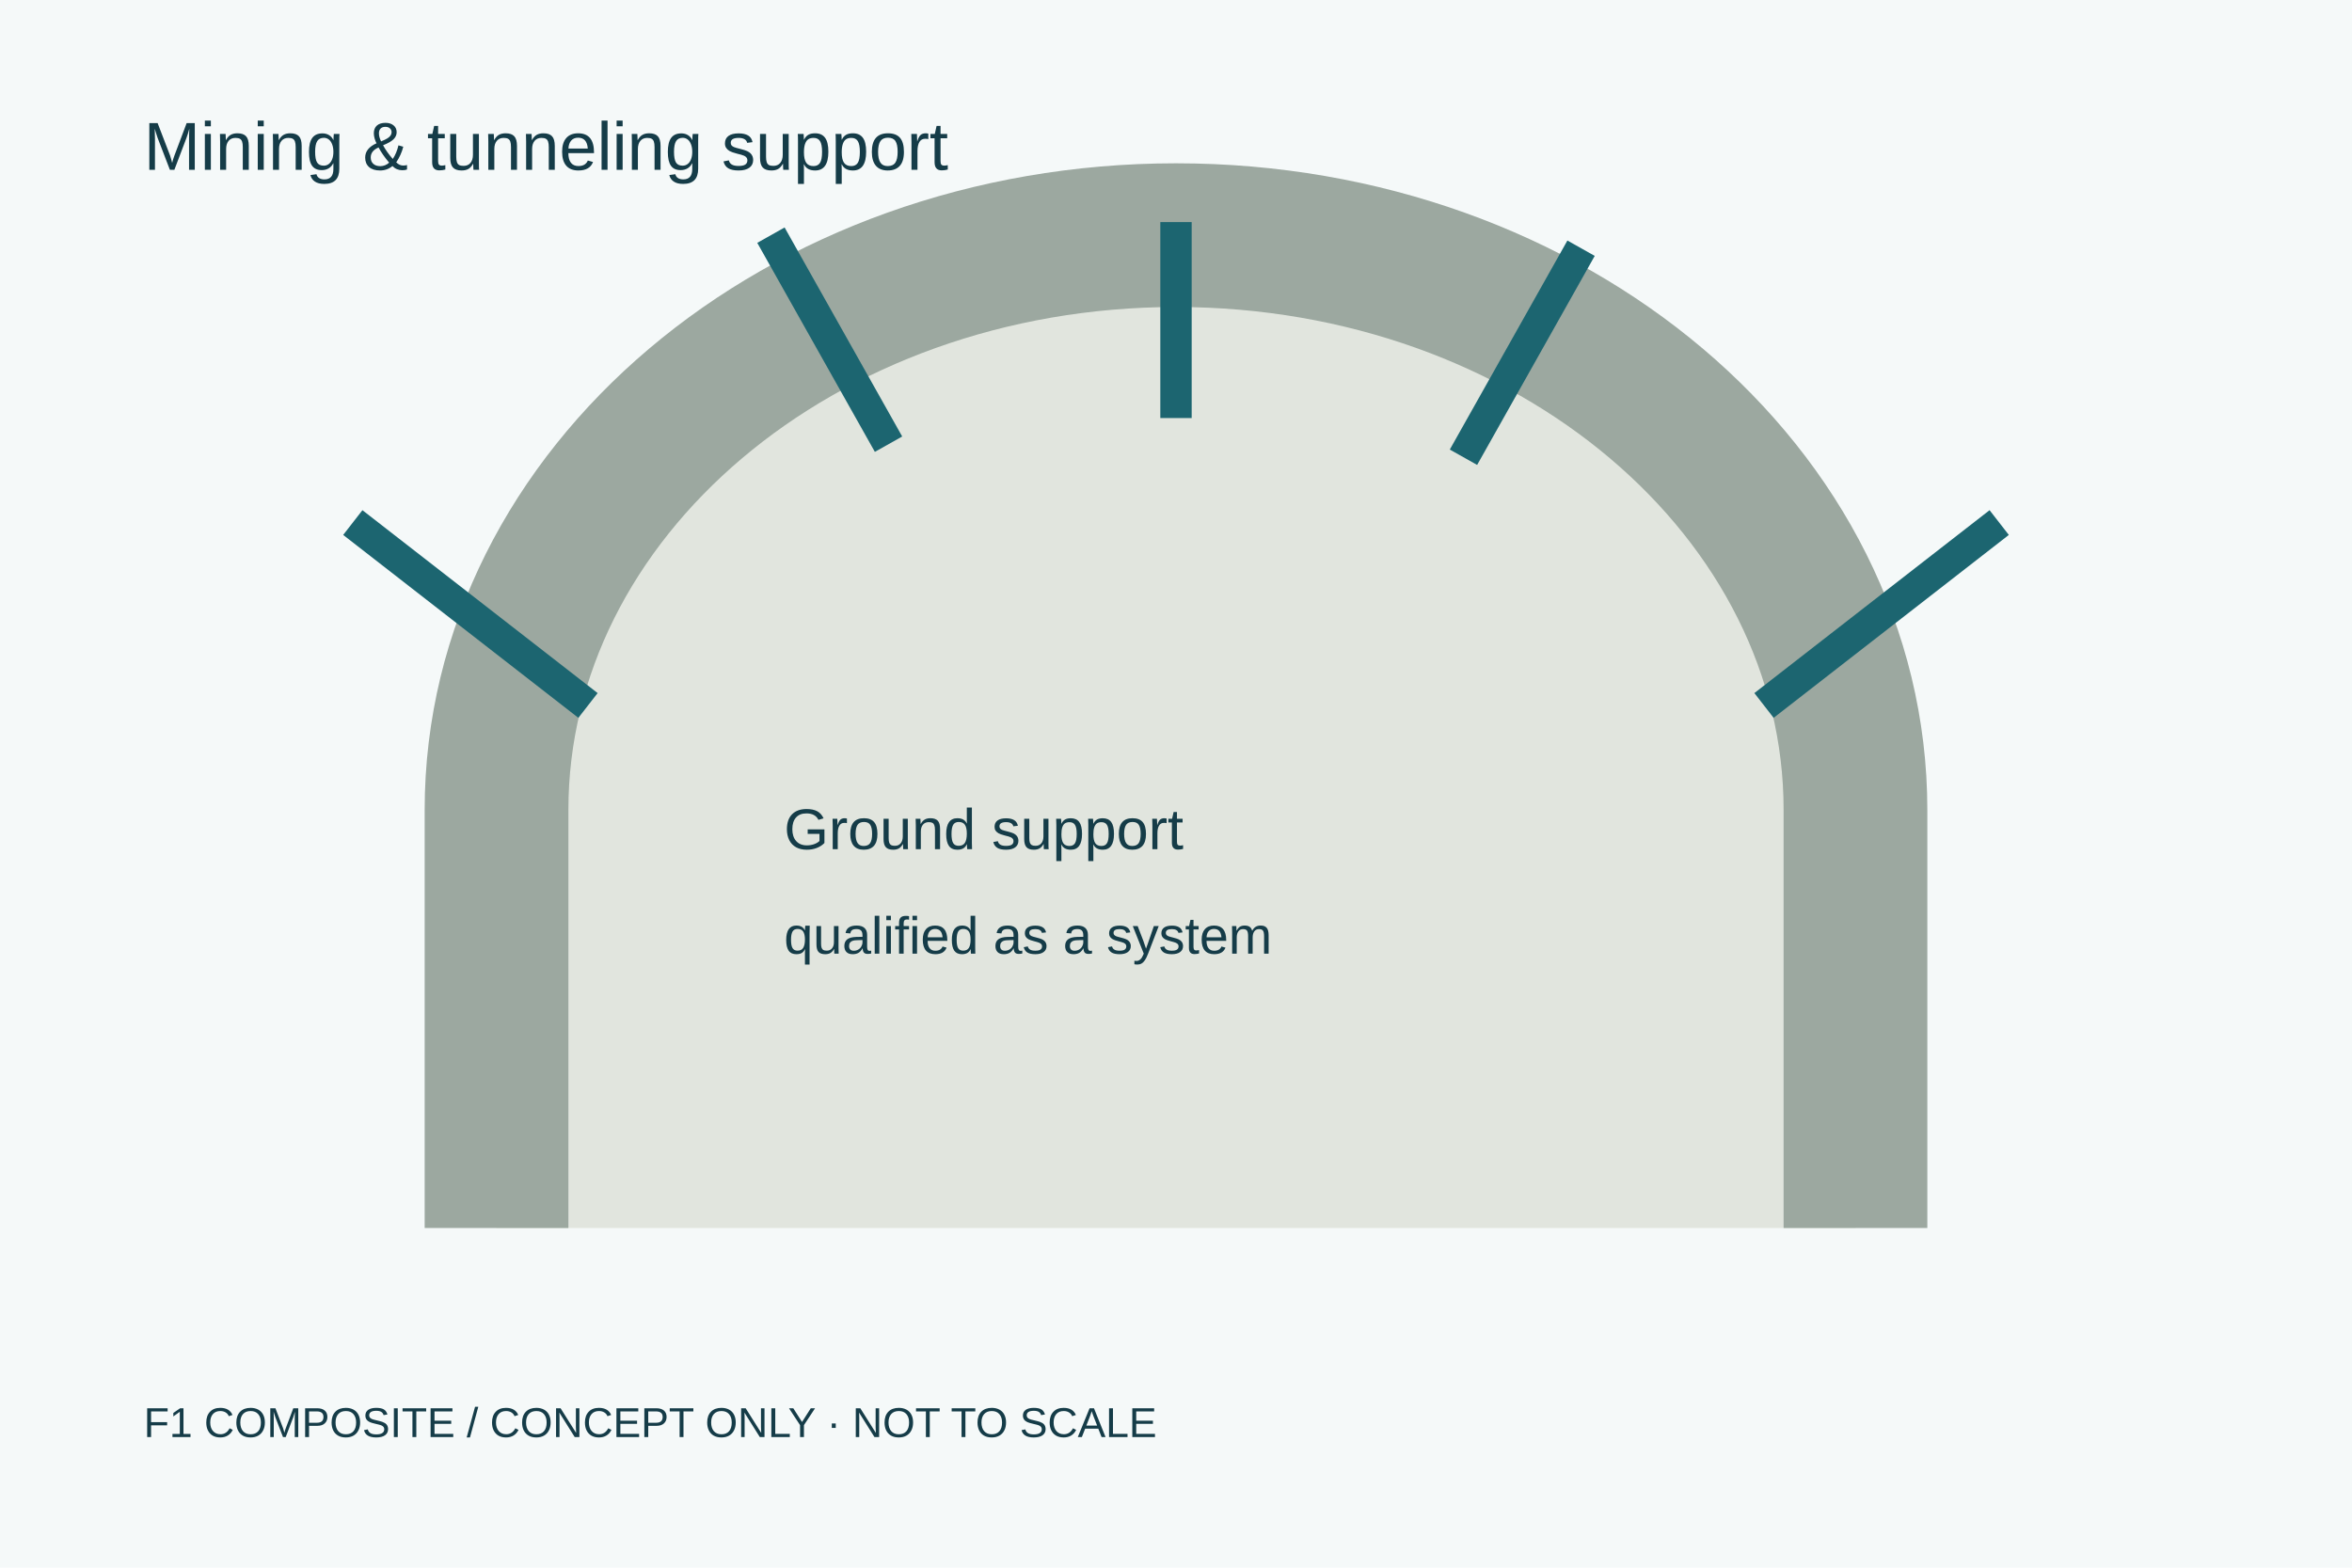
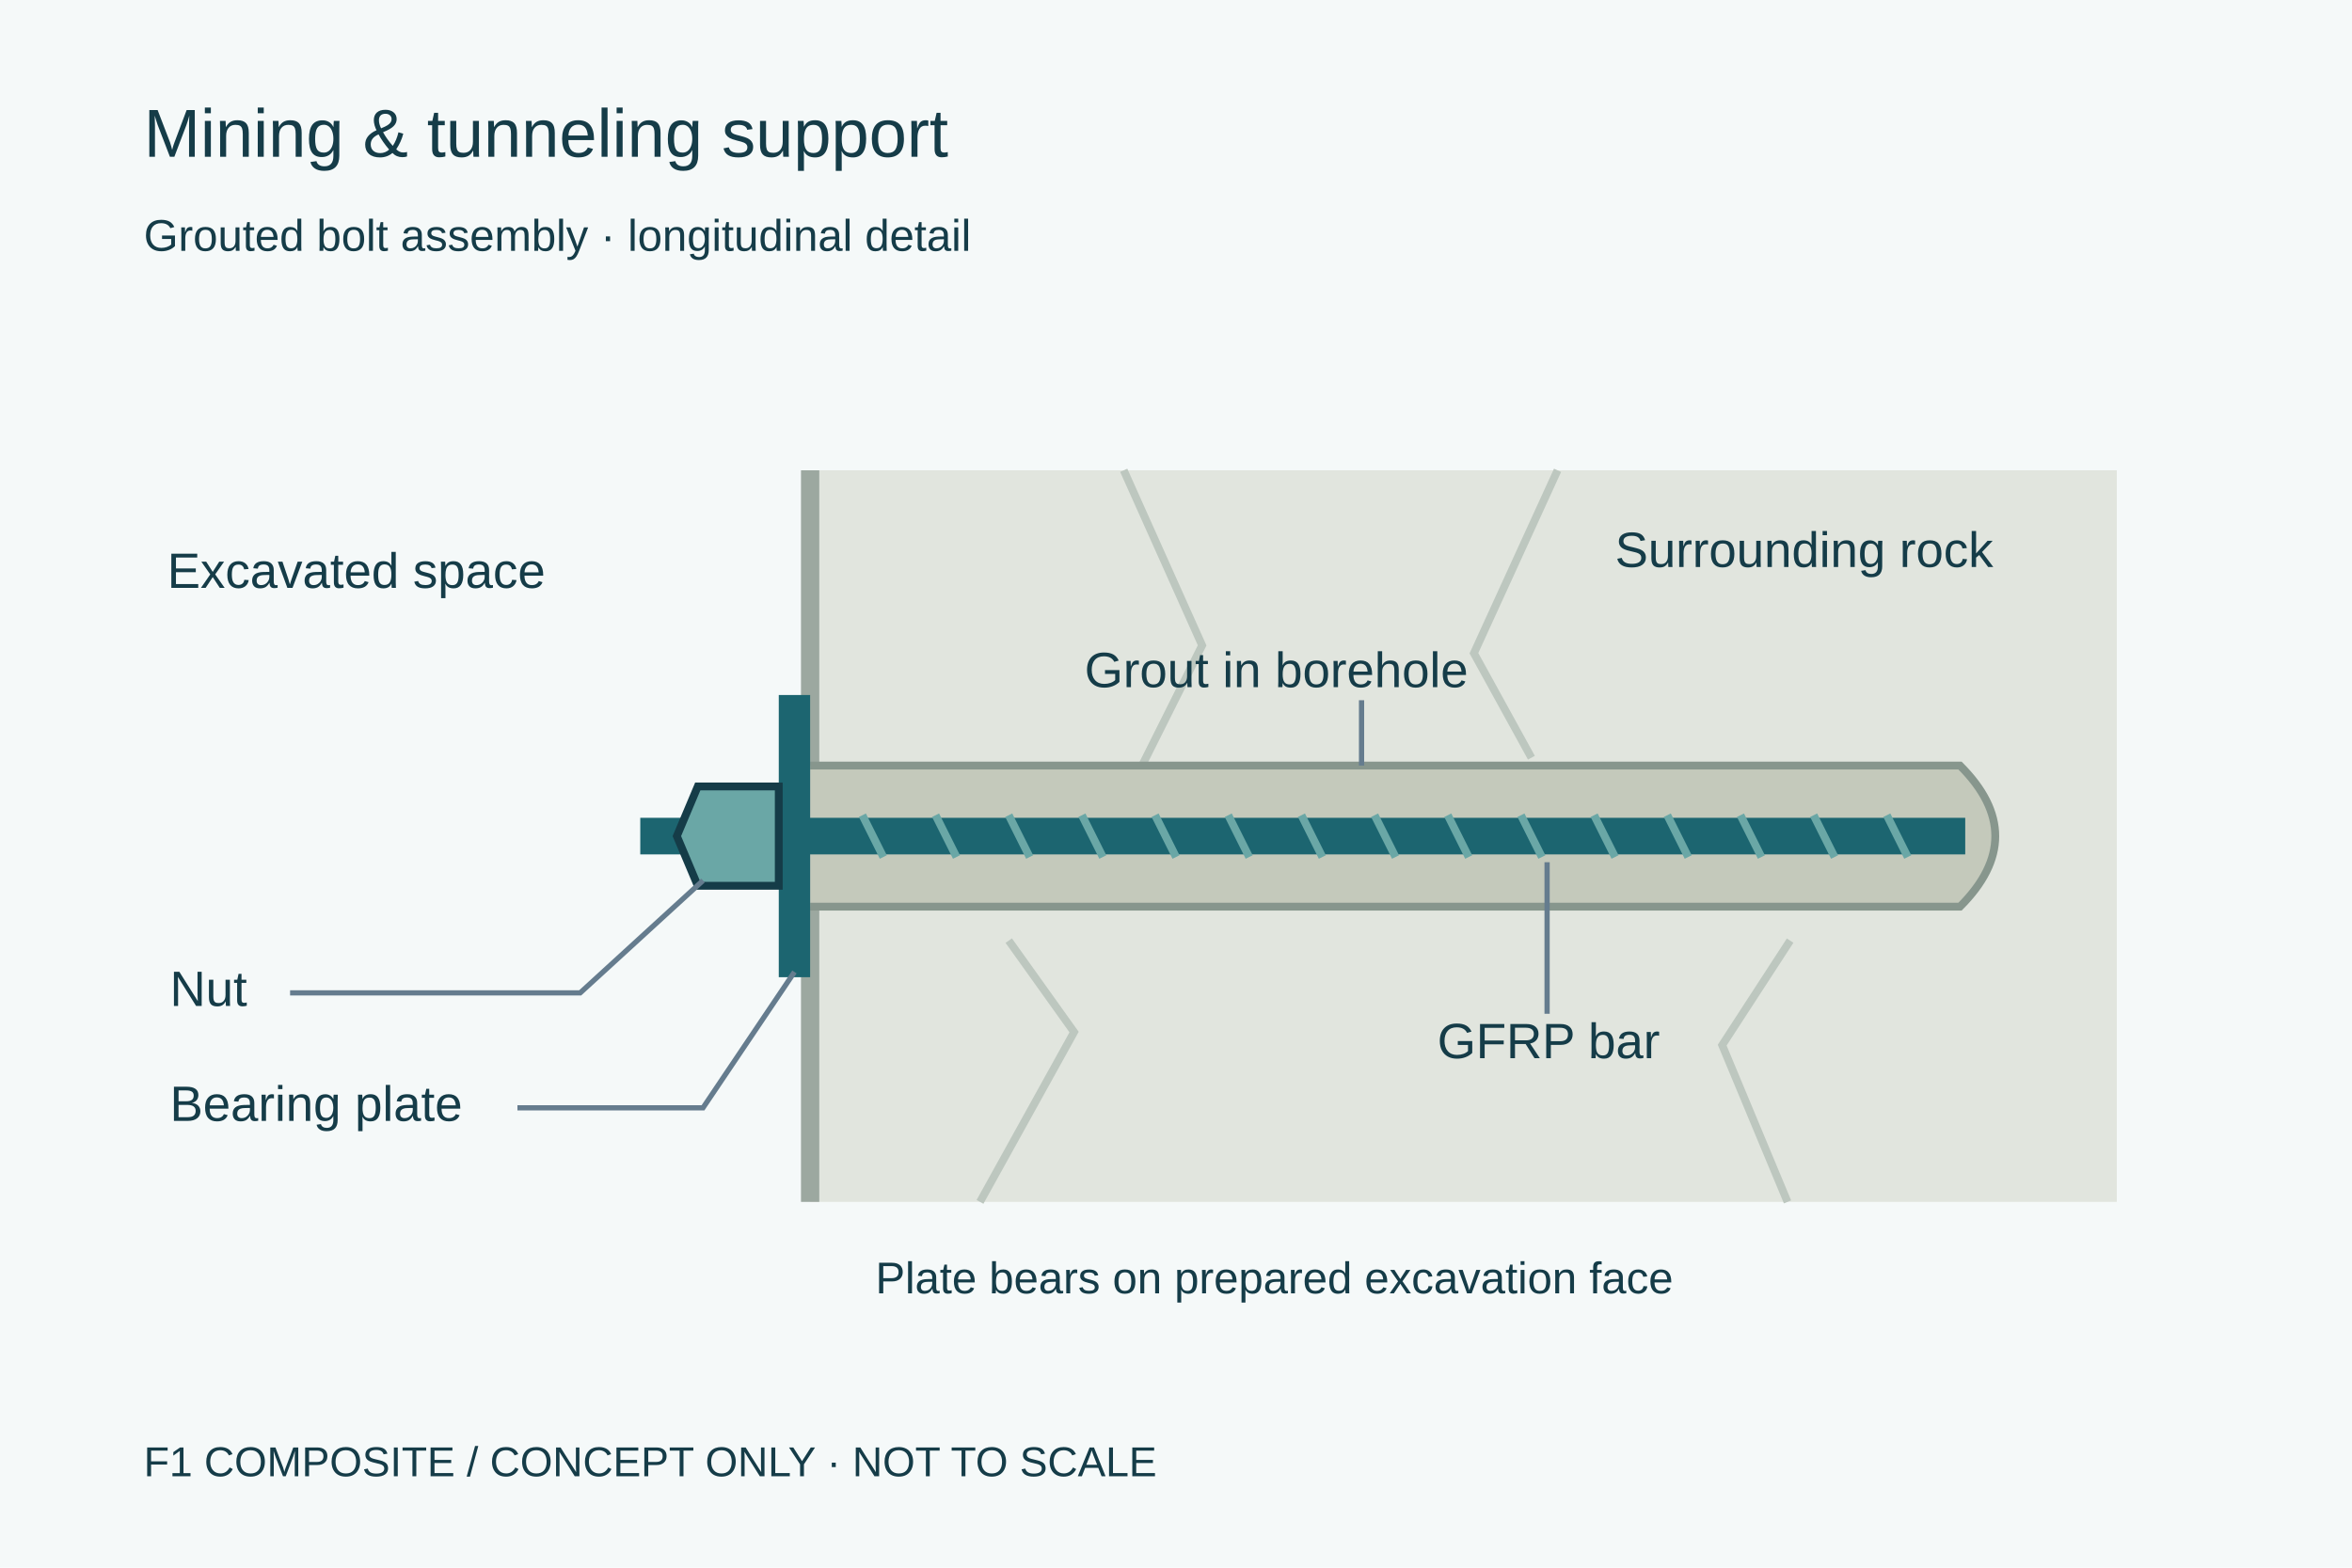
- <svg xmlns="http://www.w3.org/2000/svg" viewBox="0 0 900 600" width="900" height="600">
+ <svg xmlns="http://www.w3.org/2000/svg" viewBox="0 0 900 600" width="900" height="600" role="img" aria-labelledby="title desc">
  <rect width="900" height="600" fill="#f5f9f9" />
-   <g font-family="Arial,sans-serif">
-     <text x="55" y="65" font-size="26" fill="#153c48">Mining &amp; tunneling support</text>
-     <path d="M190 470V310a260 220 0 0 1 520 0v160" fill="#e1e5de" stroke="#9ca8a0" stroke-width="55" />
-     <path d="M225 270l-90 -70" stroke="#1c6570" stroke-width="12" />
-     <path d="M340 170l-45 -80" stroke="#1c6570" stroke-width="12" />
-     <path d="M450 160l0 -75" stroke="#1c6570" stroke-width="12" />
-     <path d="M560 175l45 -80" stroke="#1c6570" stroke-width="12" />
-     <path d="M675 270l90 -70" stroke="#1c6570" stroke-width="12" />
-     <text x="300" y="325" font-size="22" fill="#153c48">Ground support</text>
-     <text x="300" y="365" font-size="20" fill="#153c48">qualified as a system</text>
-     <text x="55" y="550" font-size="16" fill="#153c48">F1 COMPOSITE  /  CONCEPT ONLY · NOT TO SCALE</text>
+   <g font-family="Arial,sans-serif" fill="#153c48">
+     <text x="55" y="60" font-size="26">Mining &amp; tunneling support</text>
+     <text x="55" y="96" font-size="17">Grouted bolt assembly · longitudinal detail</text>
+     <rect x="310" y="180" width="500" height="280" fill="#e1e5de" />
+     <path d="M310 180V460" stroke="#9ca8a0" stroke-width="7" />
+     <path d="M430 180l30 67 -23 46M596 180l-32 70 22 40M684 460l-25 -60 26 -40M375 460l36 -65 -25 -35" fill="none" stroke="#bdc7bf" stroke-width="3" />
+     <path d="M310 293H750Q777 320 750 347H310" fill="#c4c9bb" stroke="#87968d" stroke-width="3" />
+     <path d="M245 320H752" stroke="#1c6570" stroke-width="14" />
+     <path d="M330 312l8 16m20 -16 8 16m20 -16 8 16m20 -16 8 16m20 -16 8 16m20 -16 8 16m20 -16 8 16m20 -16 8 16m20 -16 8 16m20 -16 8 16m20 -16 8 16m20 -16 8 16m20 -16 8 16m20 -16 8 16m20 -16 8 16" stroke="#6aa7a6" stroke-width="3" />
+     <rect x="298" y="266" width="12" height="108" fill="#1c6570" />
+     <path d="M267 301h31v38h-31l-8 -19Z" fill="#6aa7a6" stroke="#153c48" stroke-width="3" />
+     <text x="64" y="225" font-size="19">Excavated space</text>
+     <text x="618" y="217" font-size="19">Surrounding rock</text>
+     <text x="415" y="263" font-size="19">Grout in borehole</text>
+     <path d="M521 268V293" stroke="#657c8e" stroke-width="2" />
+     <text x="550" y="405" font-size="19">GFRP bar</text>
+     <path d="M592 388V330" stroke="#657c8e" stroke-width="2" />
+     <text x="65" y="385" font-size="19">Nut</text>
+     <path d="M111 380H222L269 337" fill="none" stroke="#657c8e" stroke-width="2" />
+     <text x="65" y="429" font-size="19">Bearing plate</text>
+     <path d="M198 424H269L304 372" fill="none" stroke="#657c8e" stroke-width="2" />
+     <text x="335" y="495" font-size="17">Plate bears on prepared excavation face</text>
+     <text x="55" y="565" font-size="16">F1 COMPOSITE / CONCEPT ONLY · NOT TO SCALE</text>
  </g>
</svg>
